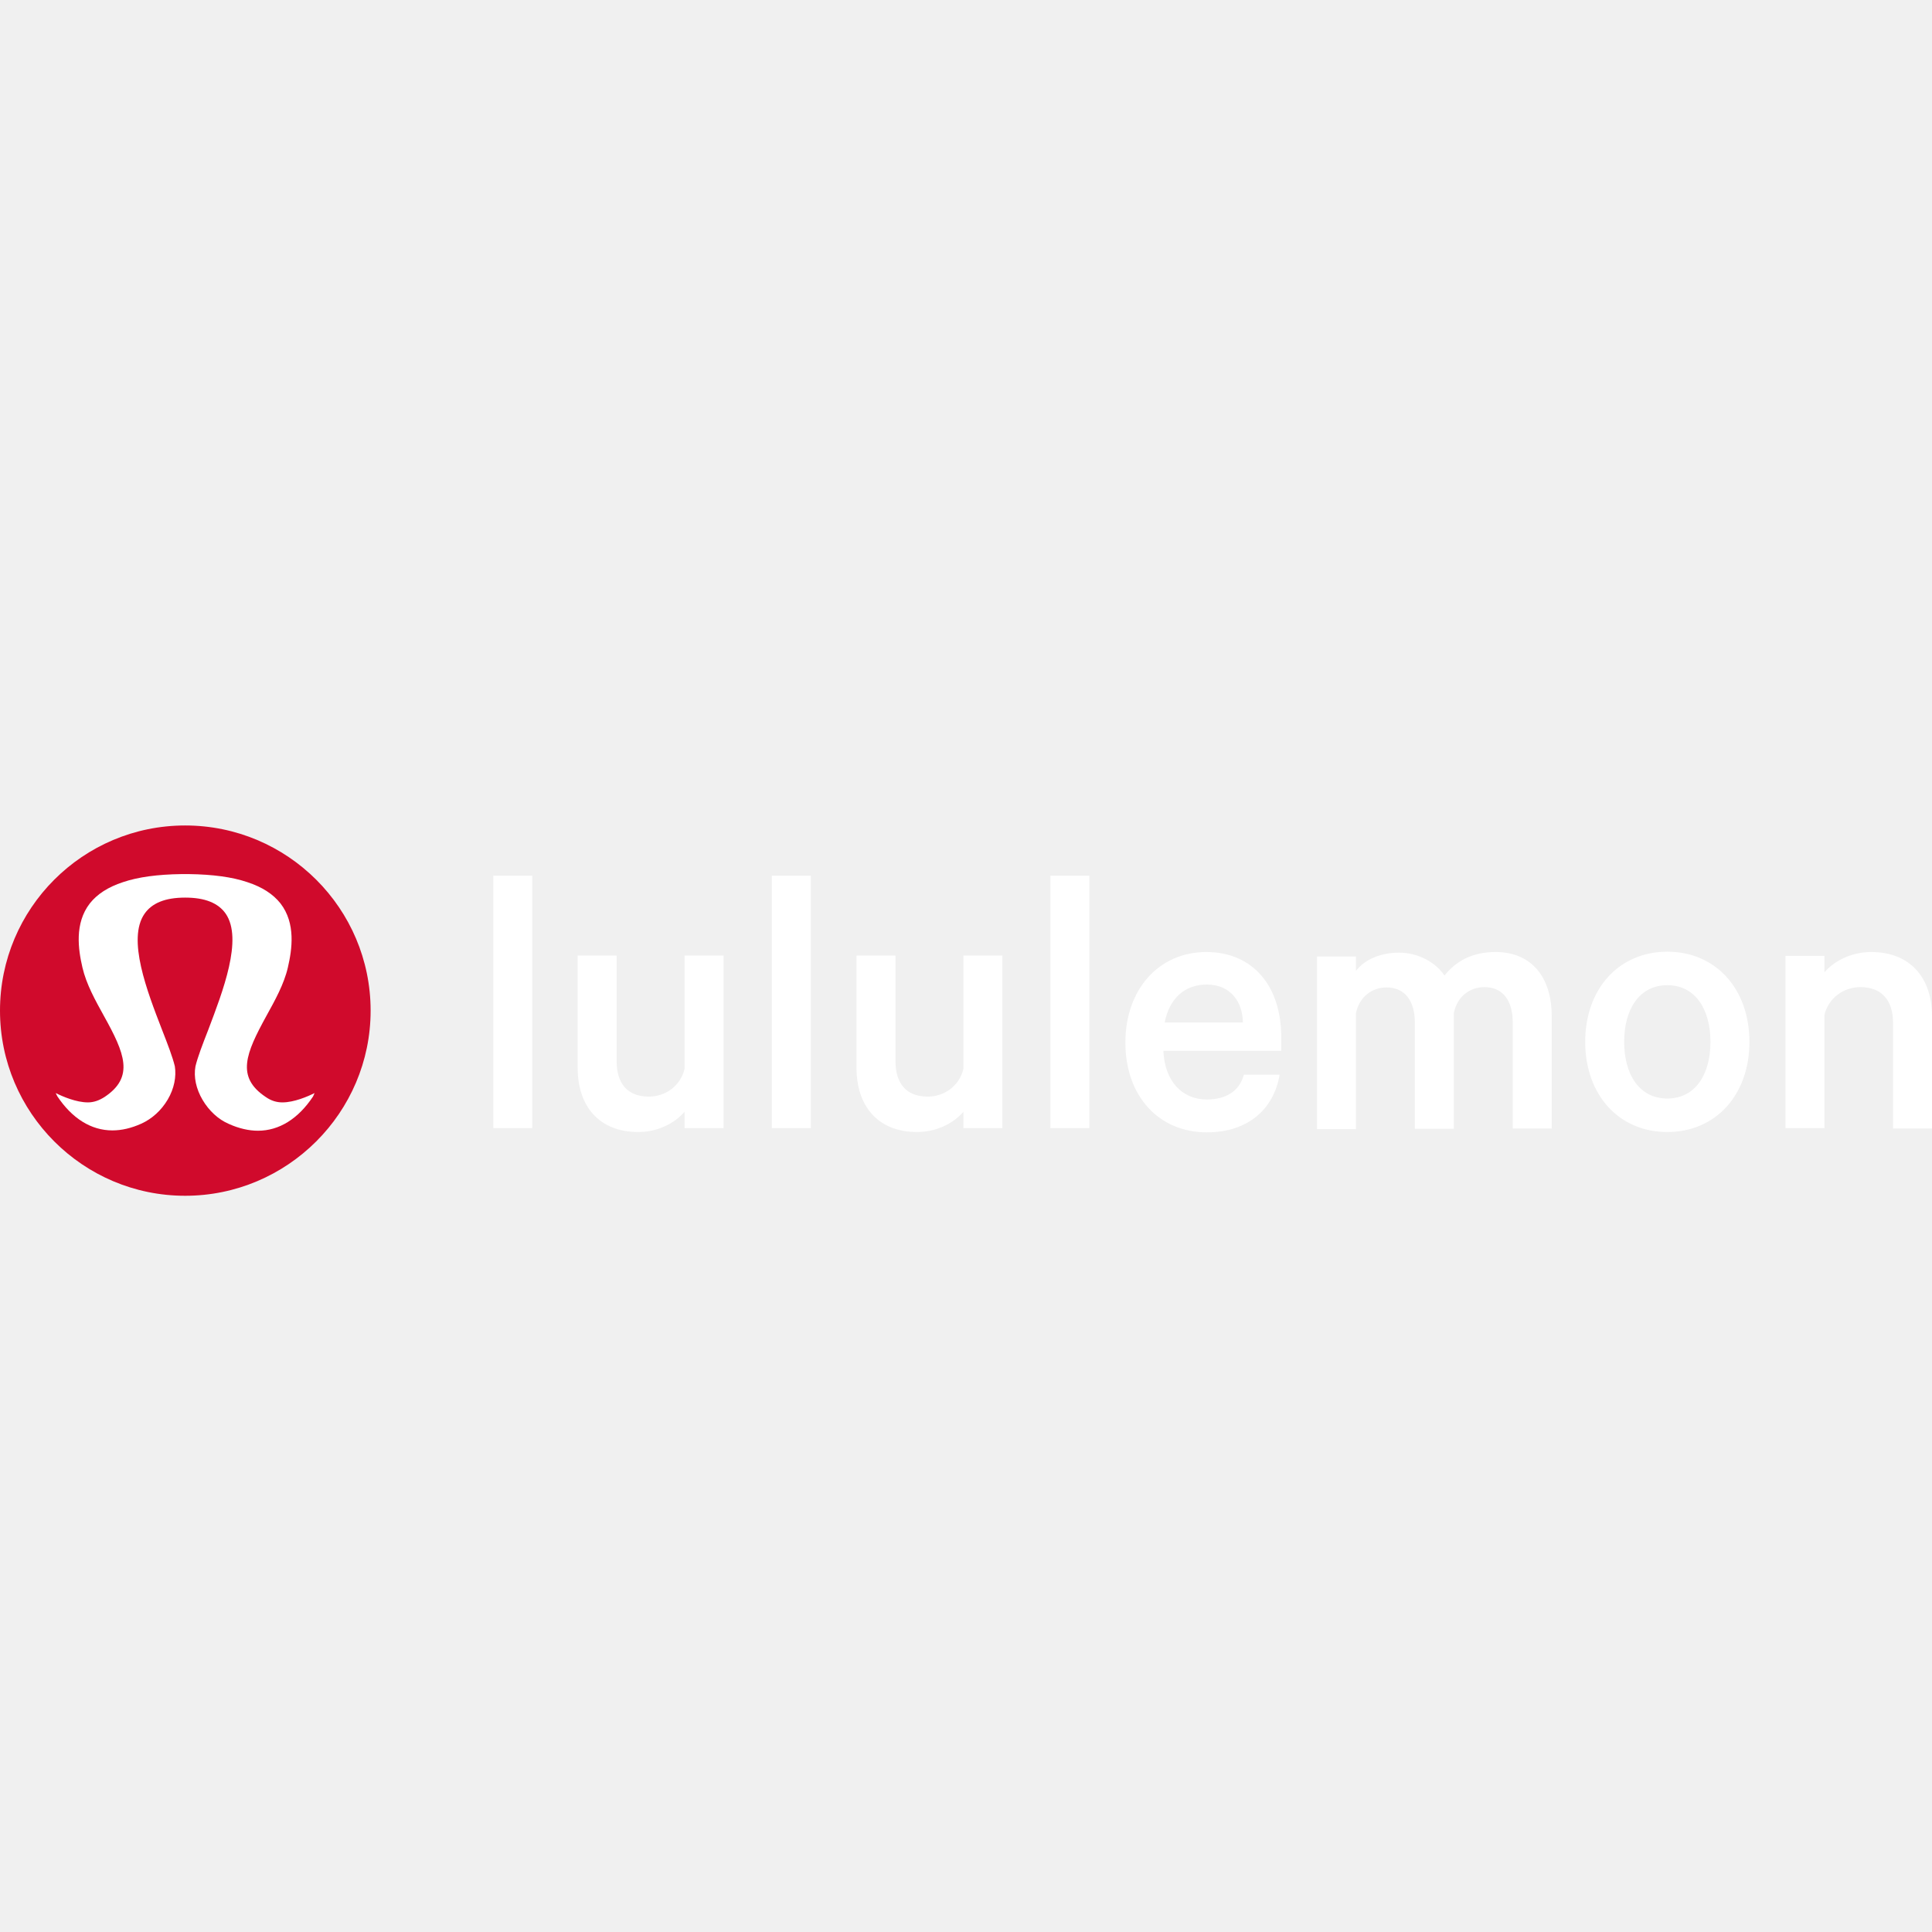
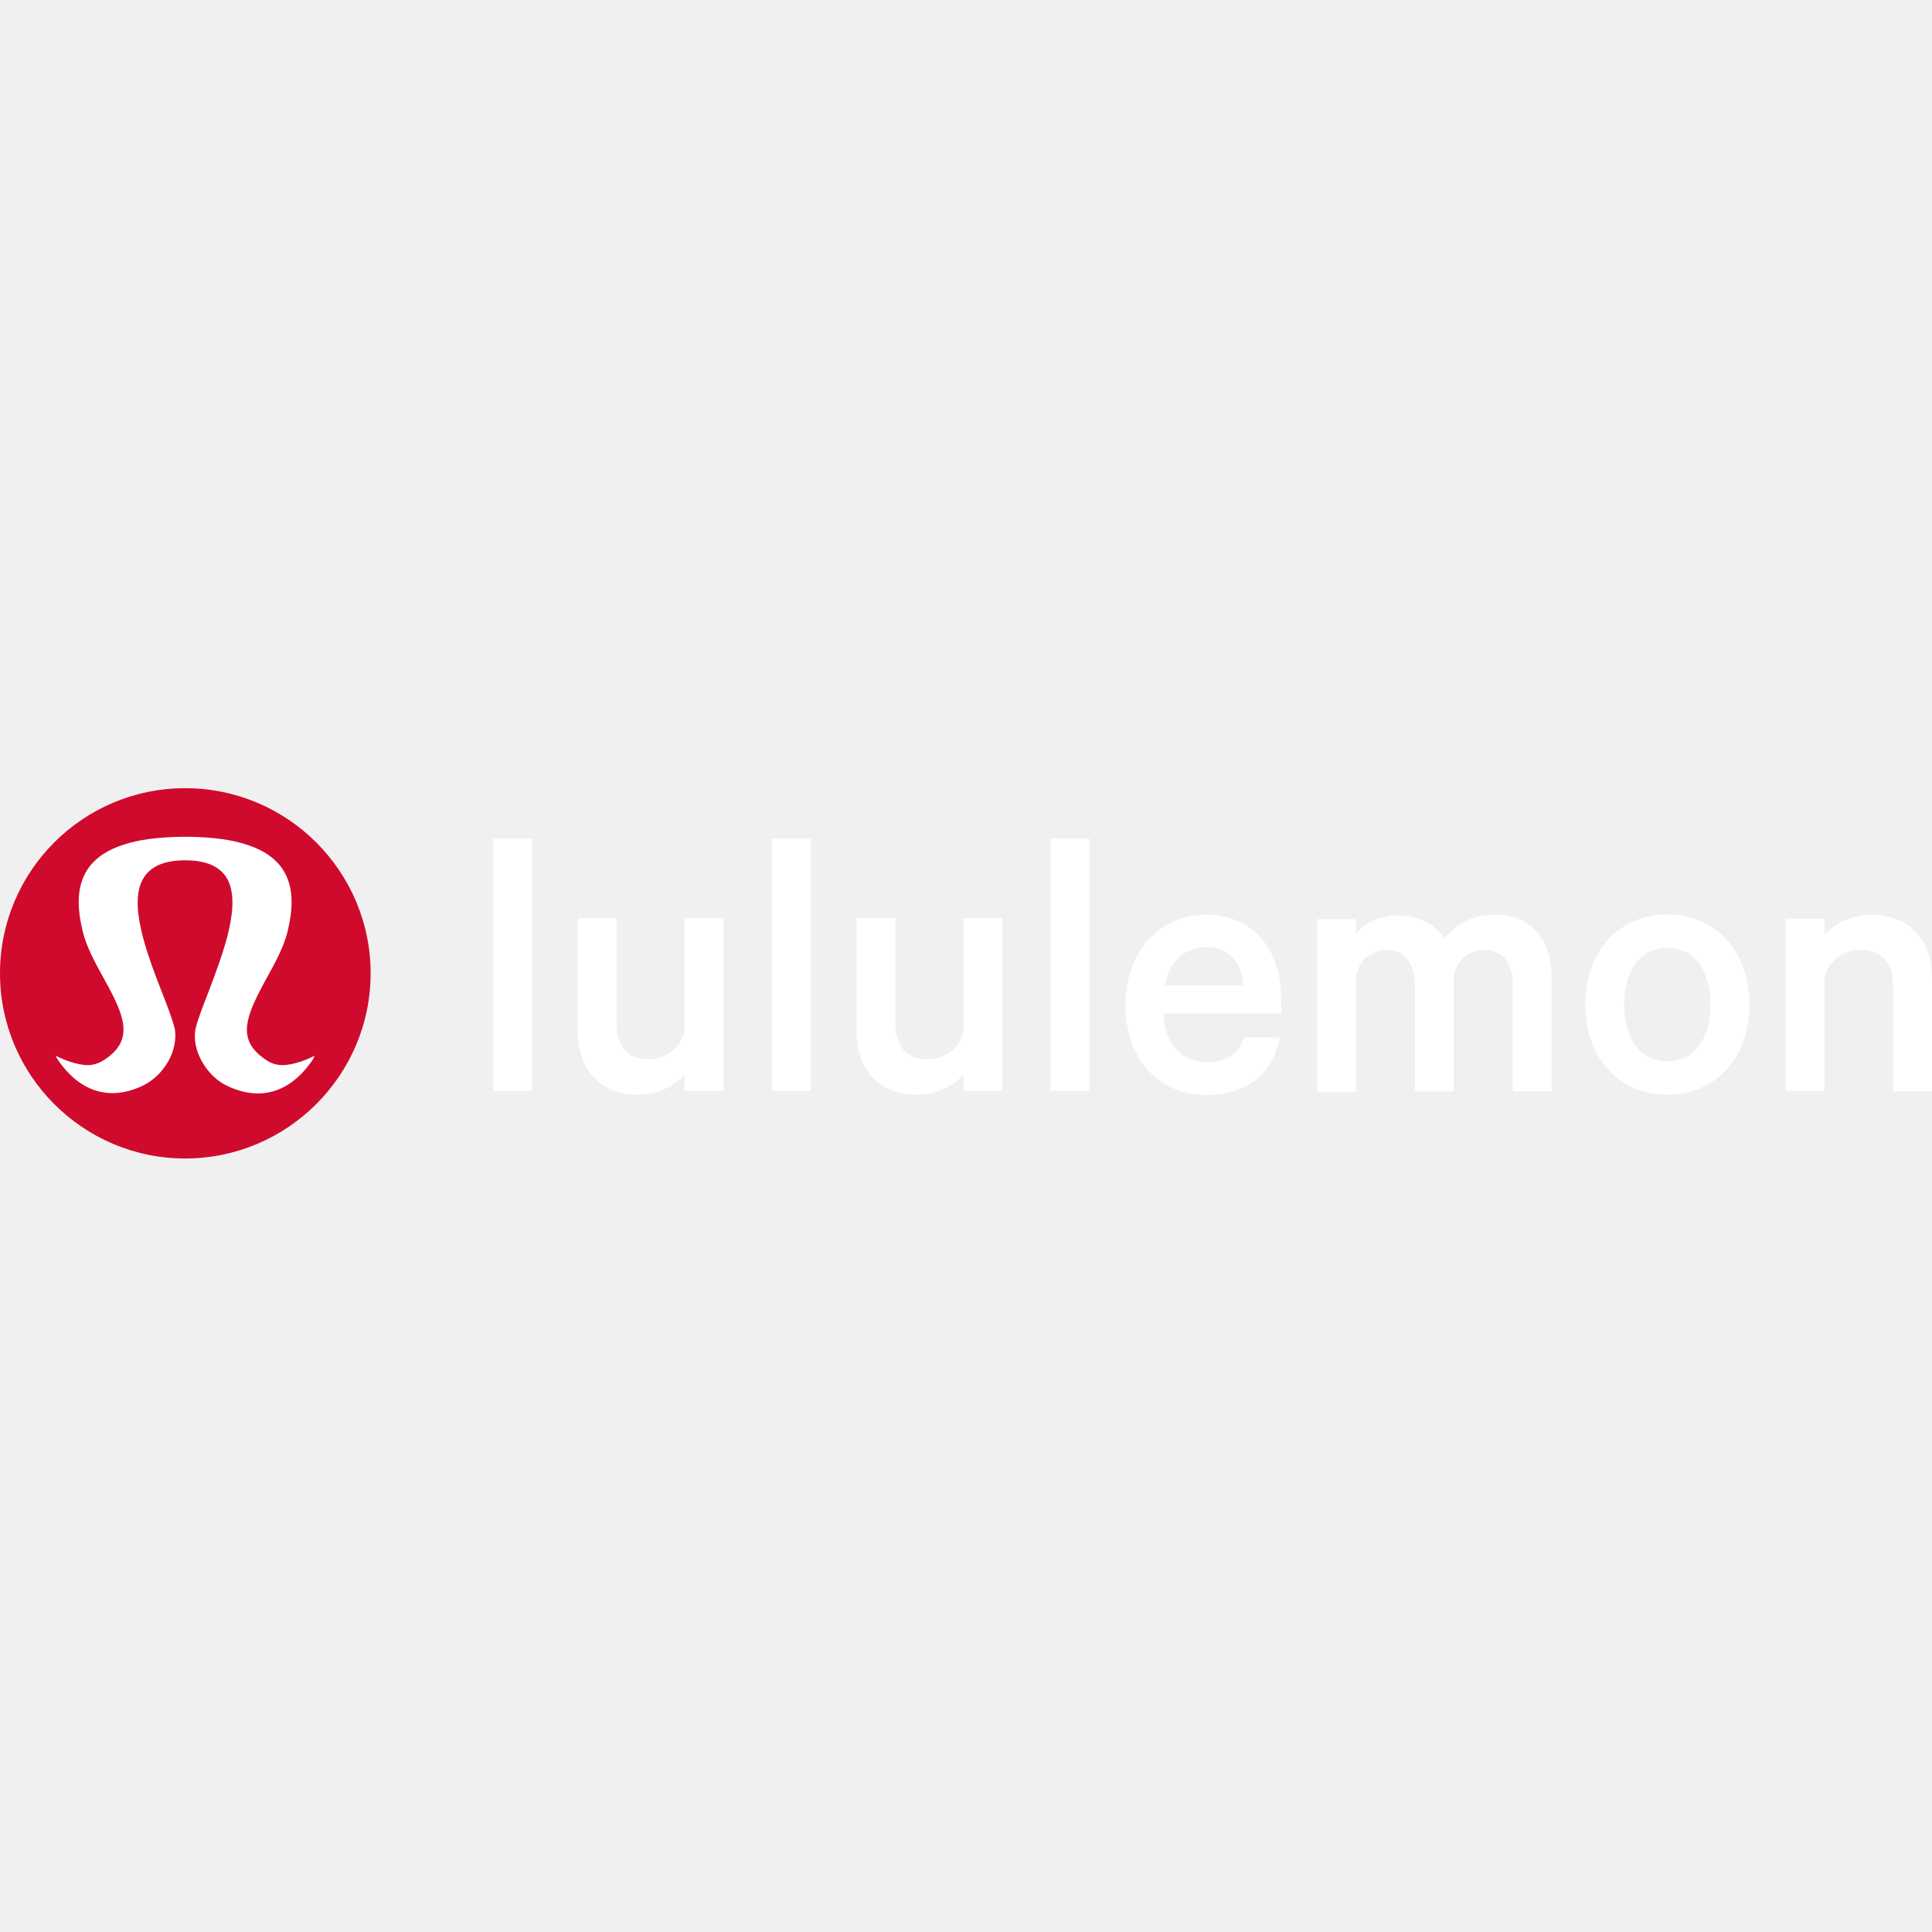
<svg xmlns="http://www.w3.org/2000/svg" id="Layer_1" version="1.1" viewBox="0 0 3000 3000">
  <defs>
    <style>
      .st0 {
        fill: #d00a2c;
      }

      .st1 {
        fill: #fff;
      }
    </style>
  </defs>
-   <path class="st0" d="M287.5,1281.79C128.5,1281.79,0,1410.79,0,1569.29s129,287.5,287.5,287.5,288-129,288-287.5-129-287.5-288-287.5" />
-   <path class="st1" d="M488.5,1697.29c-11,5.5-32,14.5-50,14.5-9,0-17.5-2.5-26-8.5-46.5-31-30.5-68,1-125.5,13.5-24.5,27.5-49.5,33.5-75.5,6.5-28,12.5-68.5-11.5-99.5-11.5-14.5-28.5-25.5-51.5-33-23.5-8-54-12-90.5-12.5h-12c-36.5.5-67,4.5-90.5,12.5-23,7.5-40,18.5-51.5,33-24,31-18,71.5-11.5,99.5,6,26,20,51,33.5,75.5,32,57.5,47.5,94.5,1,125.5-8.5,5.5-17,8.5-26,8.5-18,0-39-9-50-14.5l2.5,5c23,34.5,52.5,53,85.5,53,14.5,0,29.5-3.5,45-10.5,16.5-7.5,31-20.5,41-37.5,10-17,13.5-35.5,11-51.5-3.5-14.5-11-34-20-57-23-59.5-54.5-140.5-27-180,11.5-16.5,32-25,63-25s51.5,8.5,63,25c27,39.5-4.5,120.5-27,180-9,23-16.5,42.5-20,57-3,16.5,1,35,11,52,10,17,24.5,30.5,41,37.5,15.5,7,31,10.5,45,10.5,33,0,62.5-18.5,85.5-53l2.5-5.5Z" />
-   <path class="st1" d="M766,1359.79h60.5v392h-60.5v-392ZM1123.5,1751.79h-60.5v-25.5c-14.5,17-40.5,31.5-72,31.5-61,0-94-40.5-94-99.5v-174.5h60.5v164c0,33,15.5,55,50,55,26,0,49-16.5,55.5-43v-176h60.5v268ZM1198.5,1359.79h60.5v392h-60.5v-392ZM1556.5,1751.79h-60.5v-25.5c-14.5,17-40.5,31.5-72,31.5-61,0-94-40.5-94-99.5v-174.5h60.5v164c0,33,15.5,55,50,55,26,0,49-16.5,55.5-43v-176h60.5v268ZM1631,1359.79h60.5v392h-60.5v-392ZM1987,1668.79c-9,53-48.5,89.5-113,89.5-75,0-126.5-56.5-126.5-139.5s52.5-140.5,125.5-140.5,116.5,53.5,116.5,132v21.5h-183c2,47,29,75.5,67.5,75.5,29,0,50.5-12.5,57.5-38.5h55.5ZM1808.5,1587.79h121.5c-.5-32.5-19.5-59-56-59-33.5,0-58,20.5-65.5,59M2322.5,1478.29c55,0,87,38.5,87,99.5v174.5h-60.5v-164.5c0-33-14.5-55-44-55-21.5,0-42,13.5-47.5,40v180h-60.5v-164.5c0-33-14.5-55-44-55-21.5,0-42,13.5-47.5,40v180h-60.5v-268h60.5v22.5c12.5-17,37-28.5,67-28.5s56.5,15,70.5,35.5c18.5-23,43.5-36.5,79.5-36.5M2589,1757.79c-75.5,0-127.5-58-127.5-140s52-140,127.5-140,127.5,58,127.5,140-52,140-127.5,140M2589,1529.79c-43.5,0-67,37.5-67,88s23.5,88,67,88,67-37.5,67-88-23.5-88-67-88M2772.5,1484.29h60.5v25.5c14.5-17,41-31.5,72.5-31.5,61,0,94.5,40.5,94.5,99.5v174.5h-60.5v-164.5c0-33-16.5-55-50.5-55-26,0-49.5,16.5-56,43v176h-60.5v-267.5Z" />
+   <path class="st0" d="M287.5,1223.89C128.5,1223.89,0,1352.89,0,1511.39s129,287.5,287.5,287.5,288-129,288-287.5-129-287.5-288-287.5" />
+   <path class="st1" d="M488.5,1639.39c-11,5.5-32,14.5-50,14.5-9,0-17.5-2.5-26-8.5-46.5-31-30.5-68,1-125.5,13.5-24.5,27.5-49.5,33.5-75.5,6.5-28,12.5-68.5-11.5-99.5-11.5-14.5-28.5-25.5-51.5-33-23.5-8-54-12-90.5-12.5h-12c-36.5.5-67,4.5-90.5,12.5-23,7.5-40,18.5-51.5,33-24,31-18,71.5-11.5,99.5,6,26,20,51,33.5,75.5,32,57.5,47.5,94.5,1,125.5-8.5,5.5-17,8.5-26,8.5-18,0-39-9-50-14.5l2.5,5c23,34.5,52.5,53,85.5,53,14.5,0,29.5-3.5,45-10.5,16.5-7.5,31-20.5,41-37.5,10-17,13.5-35.5,11-51.5-3.5-14.5-11-34-20-57-23-59.5-54.5-140.5-27-180,11.5-16.5,32-25,63-25s51.5,8.5,63,25c27,39.5-4.5,120.5-27,180-9,23-16.5,42.5-20,57-3,16.5,1,35,11,52,10,17,24.5,30.5,41,37.5,15.5,7,31,10.5,45,10.5,33,0,62.5-18.5,85.5-53l2.5-5.5Z" />
+   <path class="st1" d="M766,1301.89h60.5v392h-60.5v-392ZM1123.5,1693.89h-60.5v-25.5c-14.5,17-40.5,31.5-72,31.5-61,0-94-40.5-94-99.5v-174.5h60.5v164c0,33,15.5,55,50,55,26,0,49-16.5,55.5-43v-176h60.5v268ZM1198.5,1301.89h60.5v392h-60.5v-392ZM1556.5,1693.89h-60.5v-25.5c-14.5,17-40.5,31.5-72,31.5-61,0-94-40.5-94-99.5v-174.5h60.5v164c0,33,15.5,55,50,55,26,0,49-16.5,55.5-43v-176h60.5v268ZM1631,1301.89h60.5v392h-60.5v-392ZM1987,1610.89c-9,53-48.5,89.5-113,89.5-75,0-126.5-56.5-126.5-139.5s52.5-140.5,125.5-140.5,116.5,53.5,116.5,132v21.5h-183c2,47,29,75.5,67.5,75.5,29,0,50.5-12.5,57.5-38.5h55.5ZM1808.5,1529.89h121.5c-.5-32.5-19.5-59-56-59-33.5,0-58,20.5-65.5,59M2322.5,1420.39c55,0,87,38.5,87,99.5v174.5h-60.5v-164.5c0-33-14.5-55-44-55-21.5,0-42,13.5-47.5,40v180h-60.5v-164.5c0-33-14.5-55-44-55-21.5,0-42,13.5-47.5,40v180h-60.5v-268h60.5v22.5c12.5-17,37-28.5,67-28.5s56.5,15,70.5,35.5c18.5-23,43.5-36.5,79.5-36.5M2589,1699.89c-75.5,0-127.5-58-127.5-140s52-140,127.5-140,127.5,58,127.5,140-52,140-127.5,140M2589,1471.89c-43.5,0-67,37.5-67,88s23.5,88,67,88,67-37.5,67-88-23.5-88-67-88M2772.5,1426.39h60.5v25.5c14.5-17,41-31.5,72.5-31.5,61,0,94.5,40.5,94.5,99.5v174.5h-60.5v-164.5c0-33-16.5-55-50.5-55-26,0-49.5,16.5-56,43v176h-60.5v-267.5Z" />
</svg>
